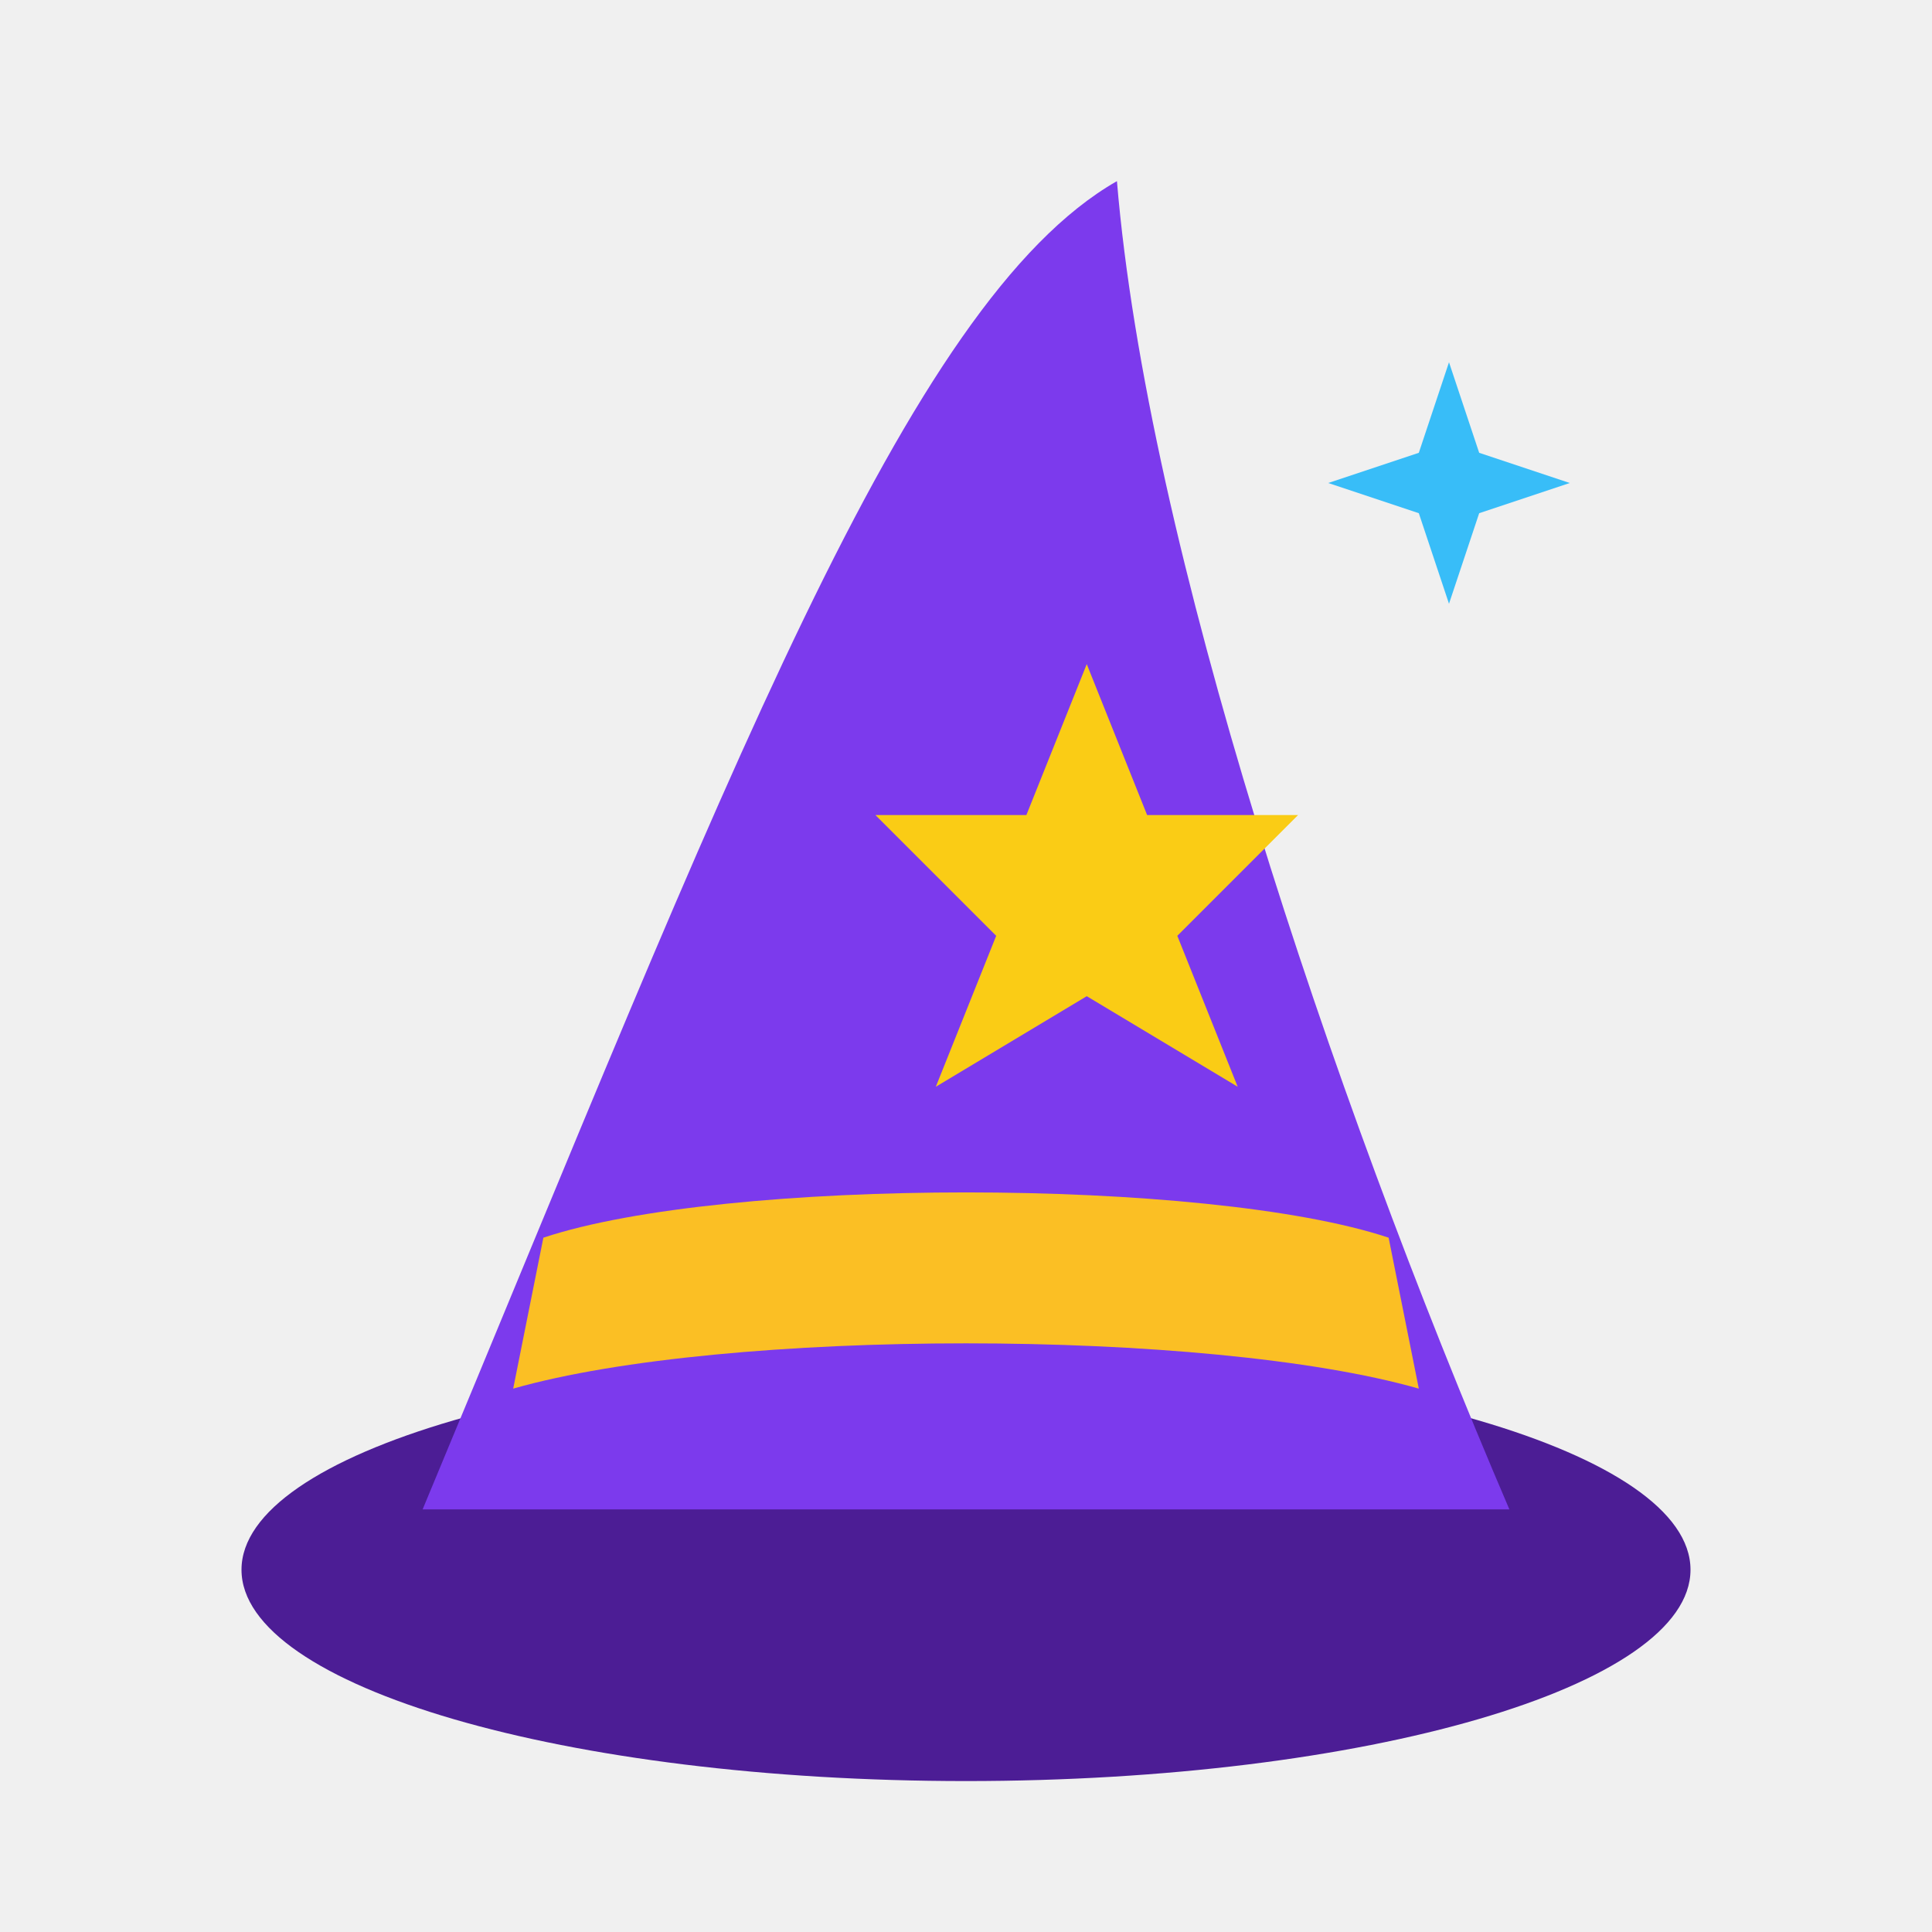
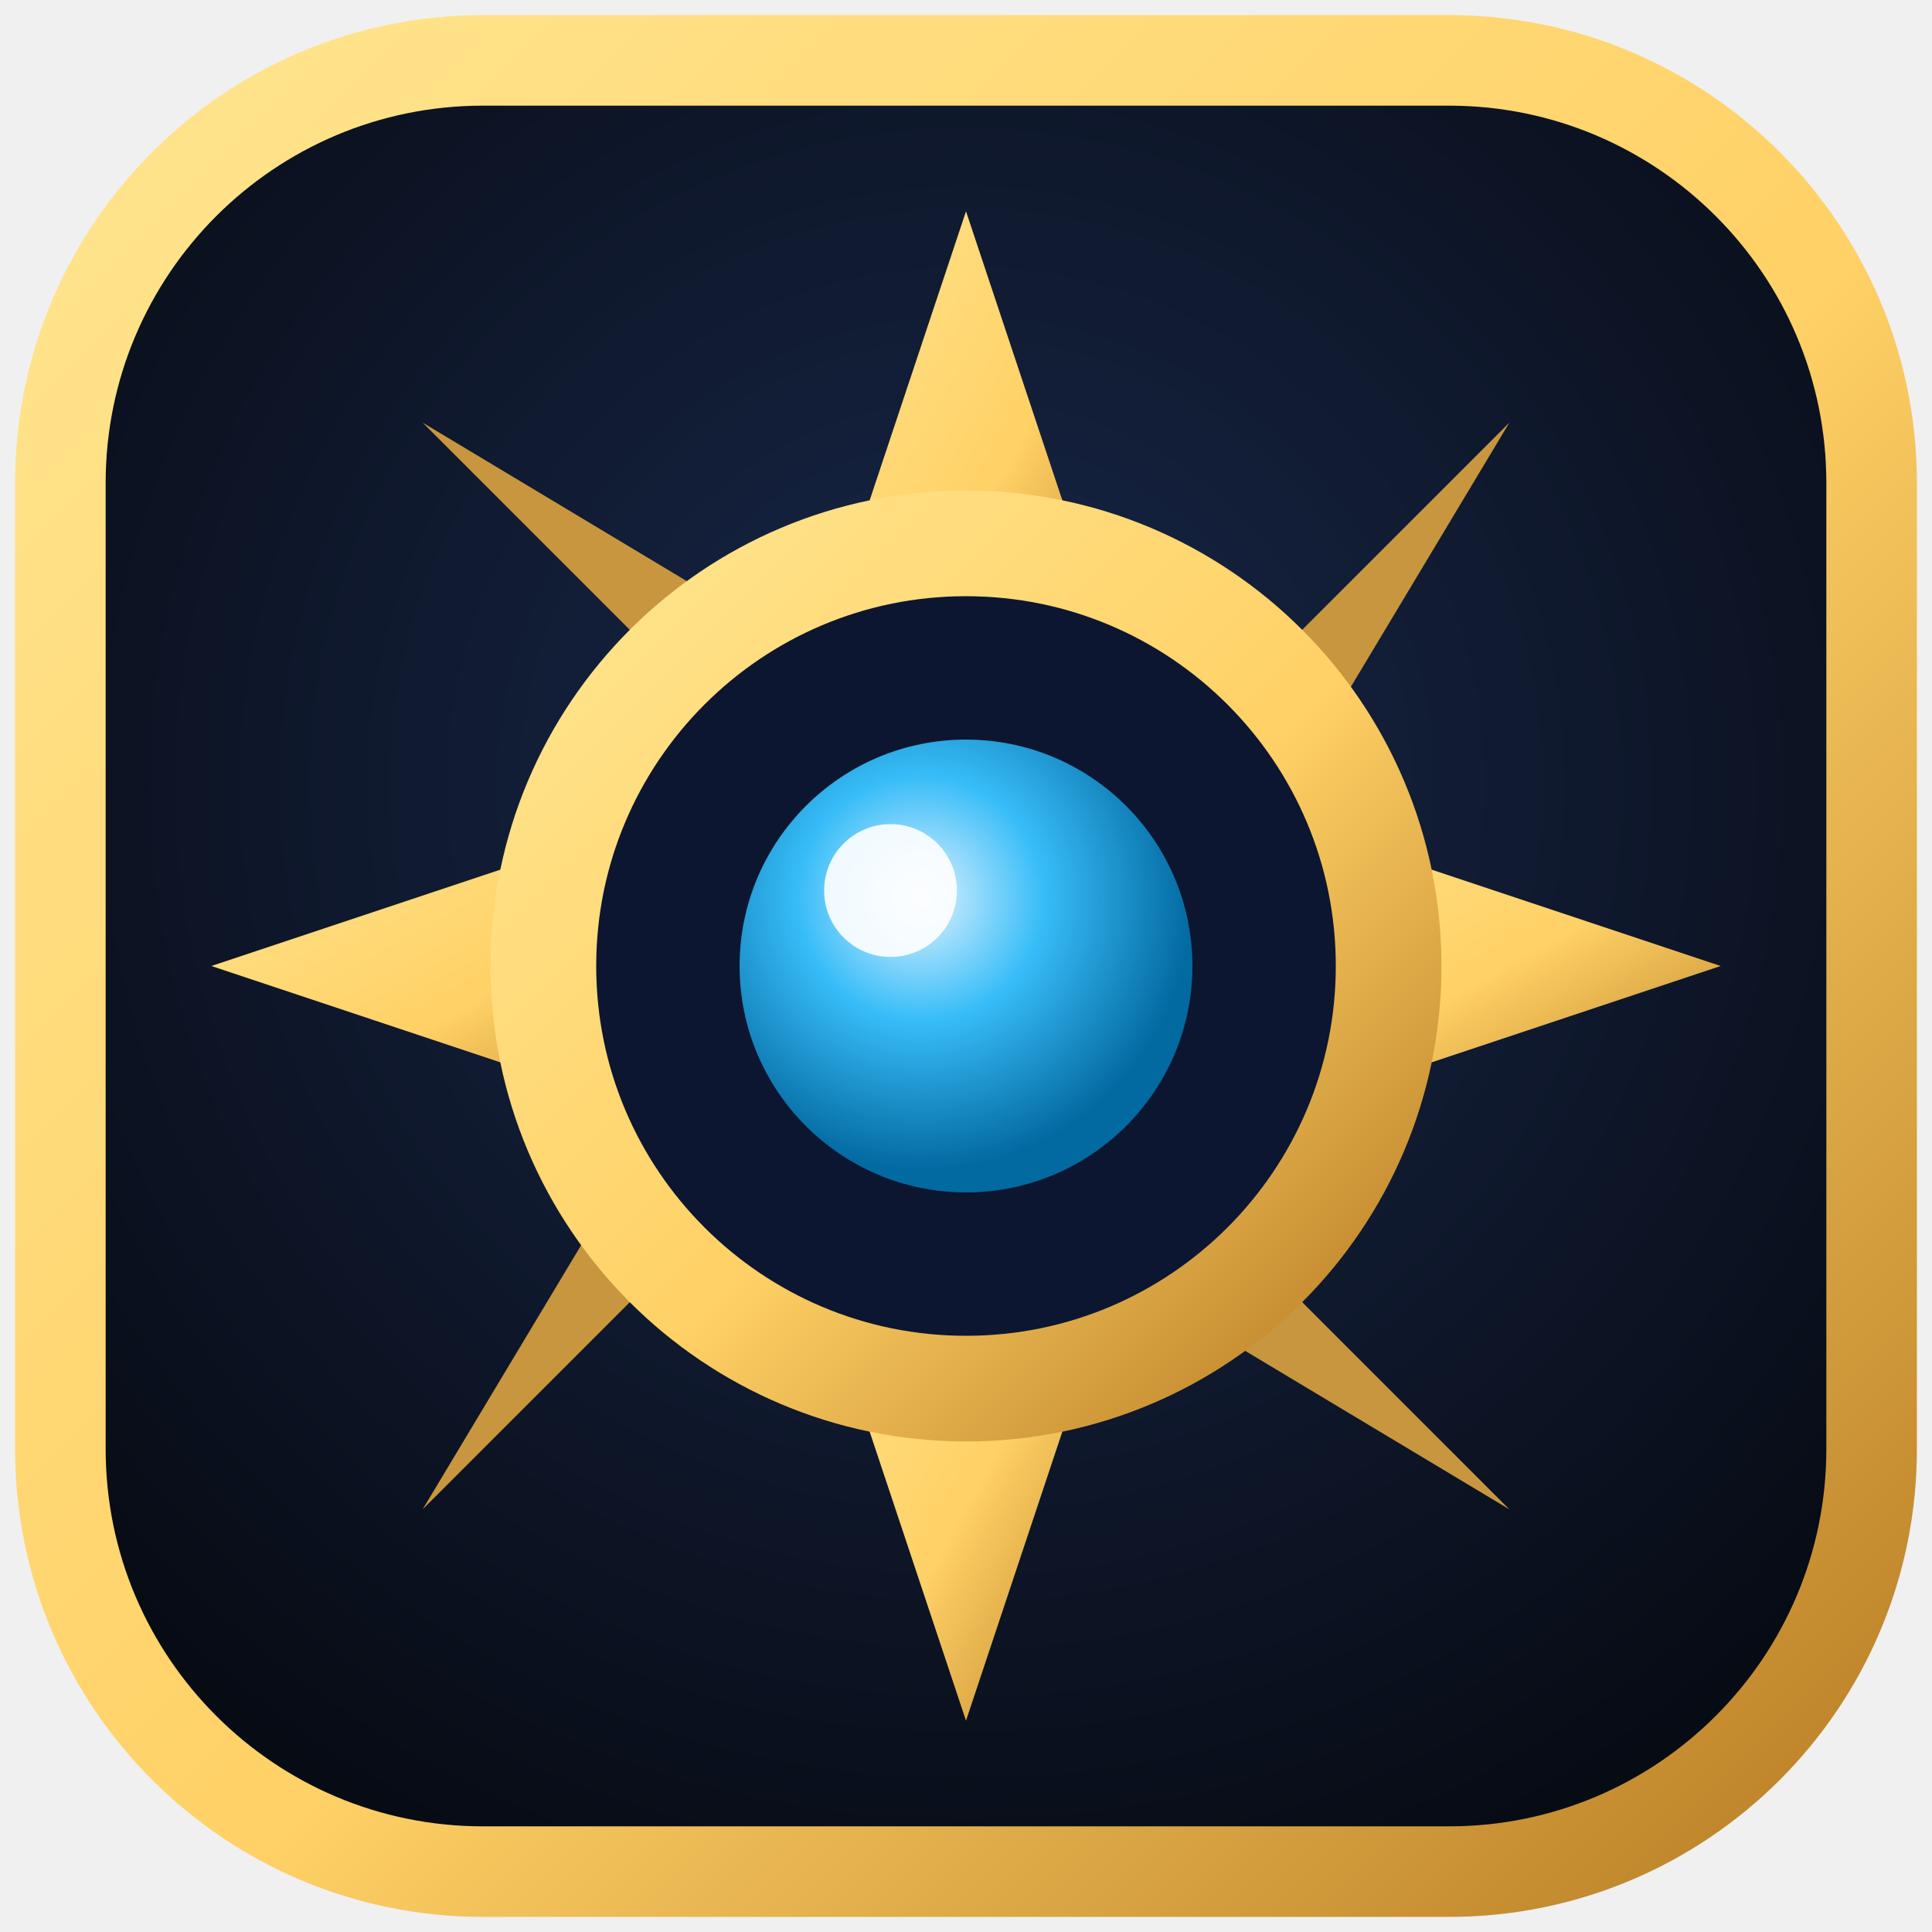
<svg xmlns="http://www.w3.org/2000/svg" viewBox="0 0 64 64" width="64" height="64">
-   <ellipse cx="32" cy="52" rx="24" ry="7" fill="#4c1d95" />
-   <path d="M14 50 C24 26, 30 10, 37 6 C38 18, 44 36, 50 50 Z" fill="#7c3aed" />
-   <path d="M17 46 C24 44, 40 44, 47 46 L46 41 C40 39, 24 39, 18 41 Z" fill="#fbbf24" />
-   <polygon points="36,22 38,27 43,27 39,31 41,36 36,33 31,36 33,31 29,27 34,27" fill="#facc15" />
-   <polygon points="48,12 49,15 52,16 49,17 48,20 47,17 44,16 47,15" fill="#38bdf8" />
+   <defs>
+     <radialGradient id="bg-a" cx="50%" cy="40%" r="65%">
+       <stop offset="0%" stop-color="#18284a" />
+       <stop offset="100%" stop-color="#070b14" />
+     </radialGradient>
+     <linearGradient id="gold-a" x1="0%" y1="0%" x2="100%" y2="100%">
+       <stop offset="0%" stop-color="#ffe58f" />
+       <stop offset="55%" stop-color="#ffd166" />
+       <stop offset="100%" stop-color="#b87d24" />
+     </linearGradient>
+     <radialGradient id="core-a" cx="40%" cy="35%" r="60%">
+       <stop offset="0%" stop-color="#e0f2fe" />
+       <stop offset="45%" stop-color="#38bdf8" />
+       <stop offset="100%" stop-color="#0369a1" />
+     </radialGradient>
+   </defs>
+   <rect x="2" y="2" width="60" height="60" rx="14" fill="url(#bg-a)" stroke="url(#gold-a)" stroke-width="3" />
+   <path d="M32 32 L14 14 L24 20 Z M32 32 L50 14 L44 24 Z M32 32 L50 50 L40 44 Z M32 32 L14 50 L20 40 Z" fill="#c8963e" />
+   <path d="M32 7 L37 22 L32 25 L27 22 Z" fill="url(#gold-a)" />
+   <path d="M57 32 L42 37 L39 32 L42 27 Z" fill="url(#gold-a)" />
+   <path d="M32 57 L27 42 L32 39 L37 42 Z" fill="url(#gold-a)" />
+   <path d="M7 32 L22 27 L25 32 L22 37 Z" fill="url(#gold-a)" />
+   <circle cx="32" cy="32" r="14" fill="#0d1630" stroke="url(#gold-a)" stroke-width="3.5" />
+   <circle cx="32" cy="32" r="7.5" fill="url(#core-a)" />
+   <circle cx="29.5" cy="29.5" r="2.2" fill="#ffffff" opacity="0.9" />
</svg>
